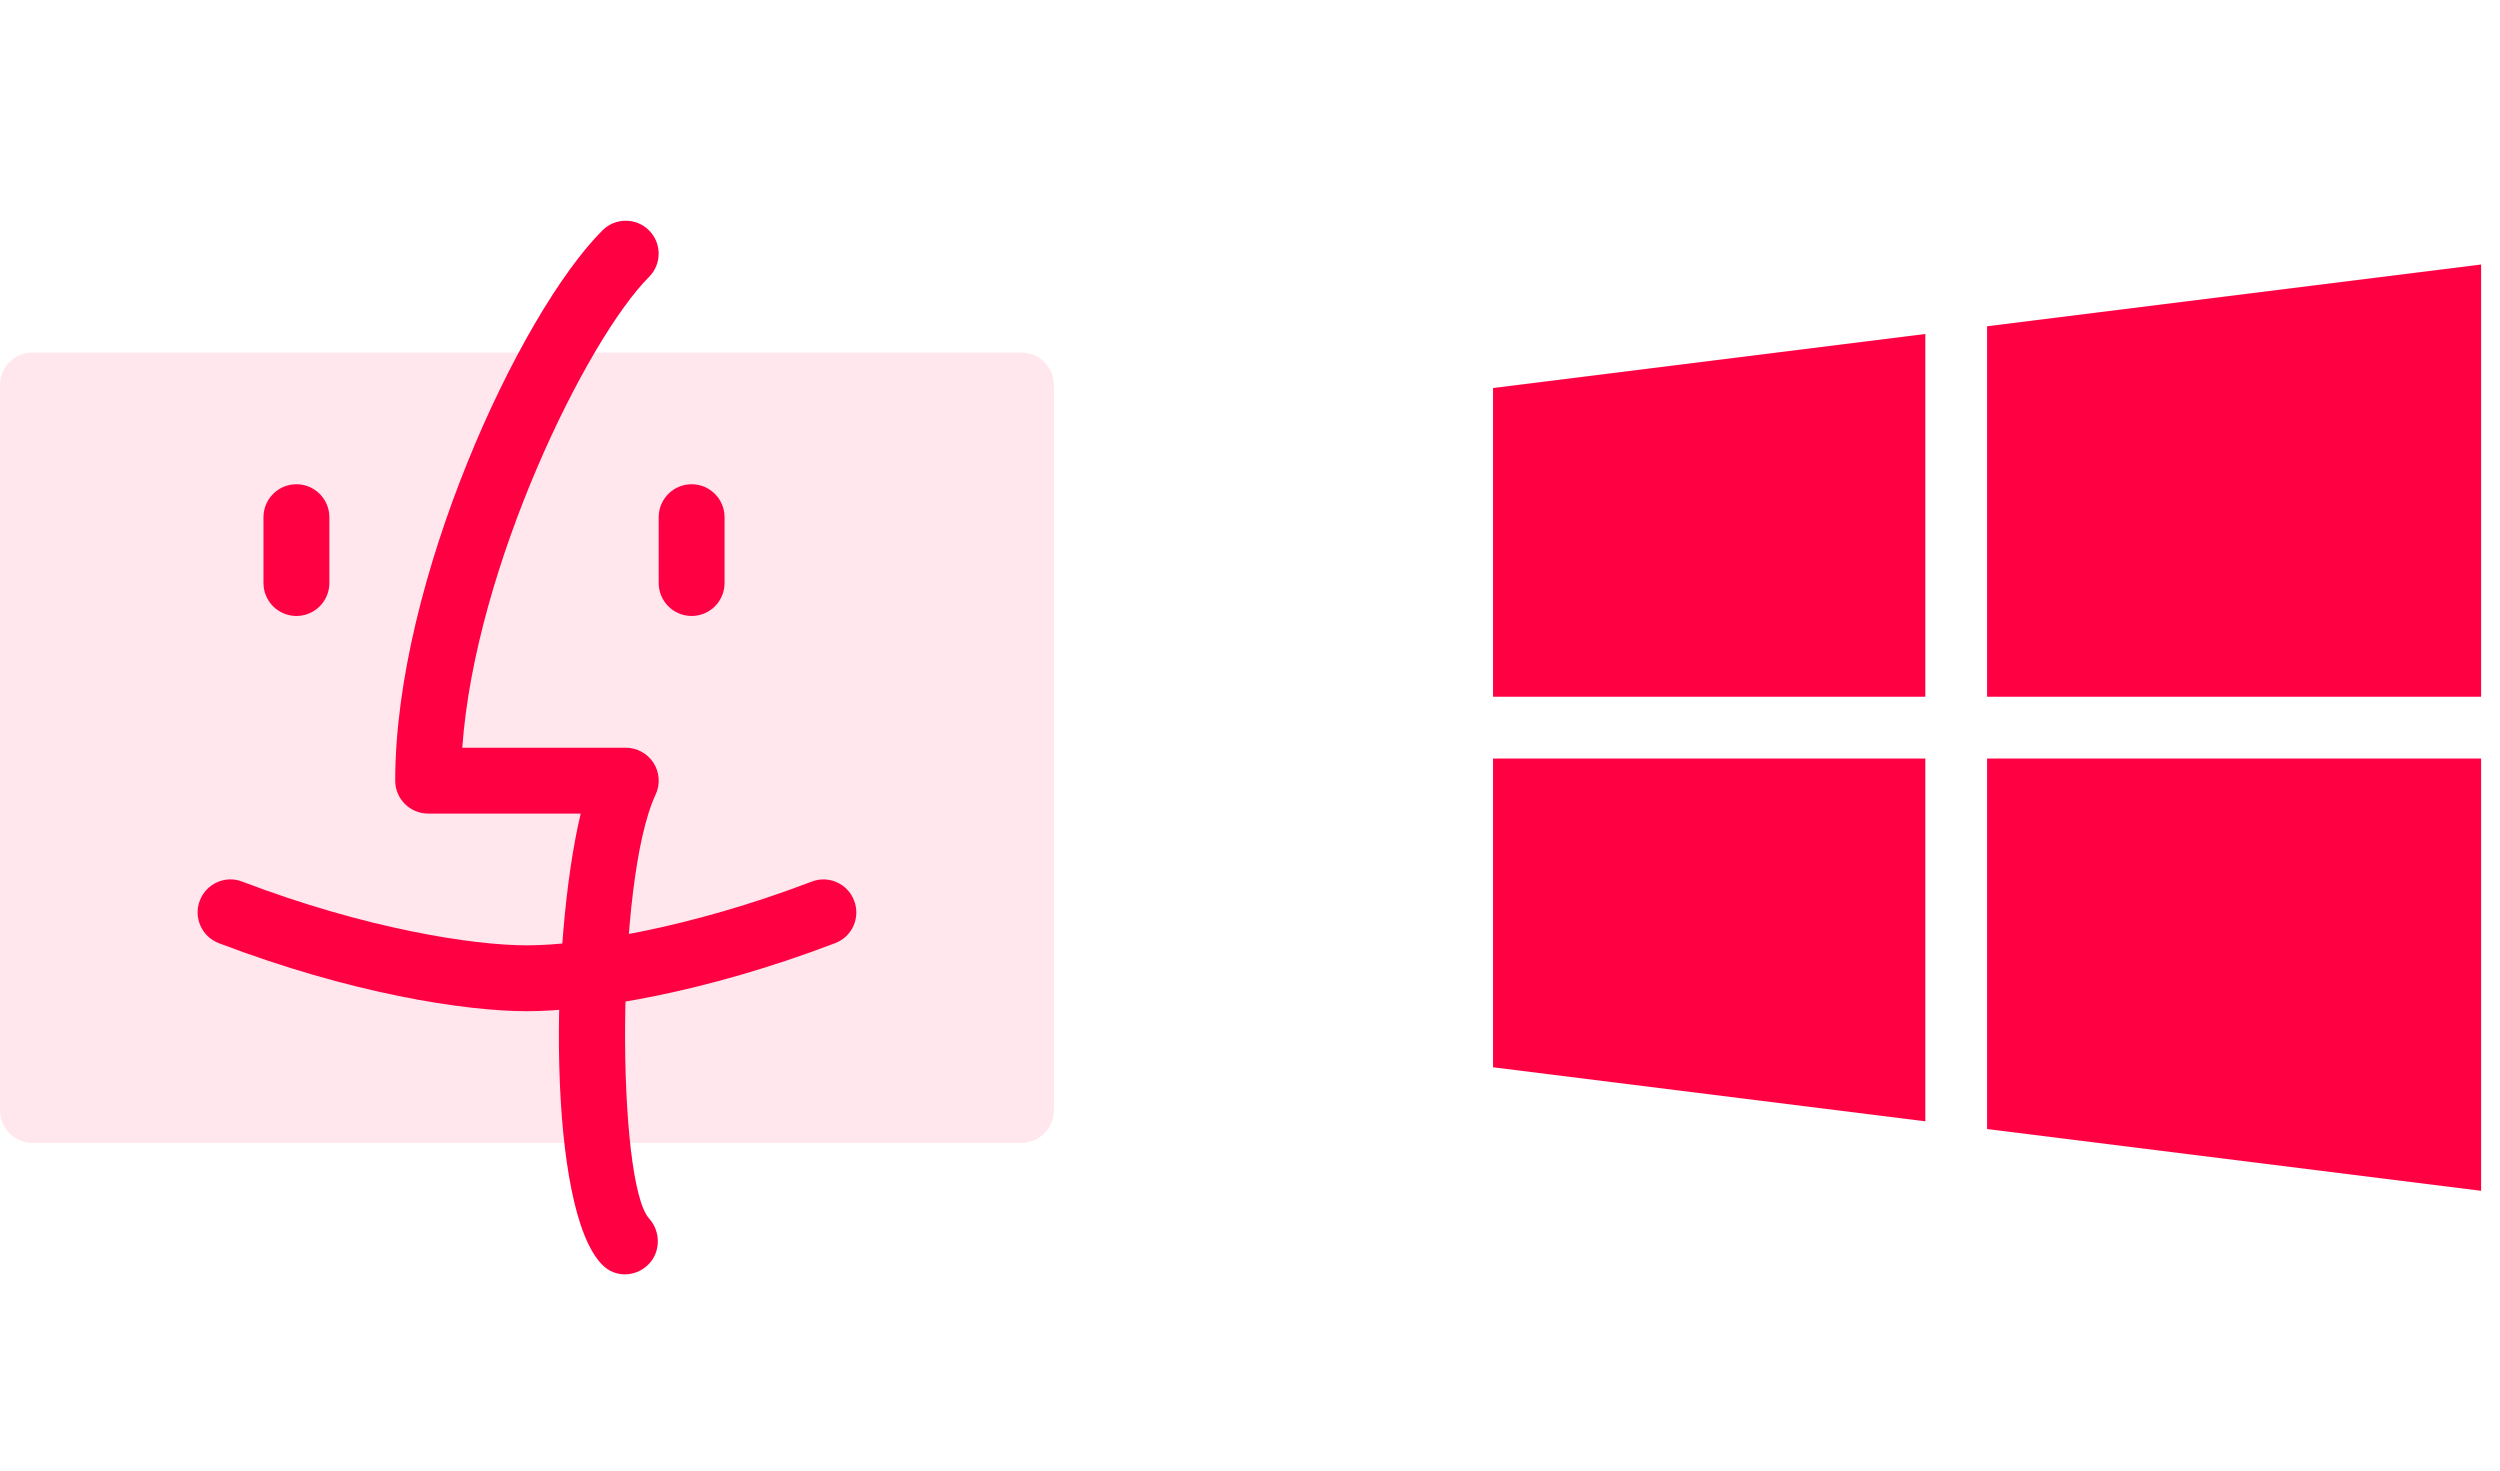
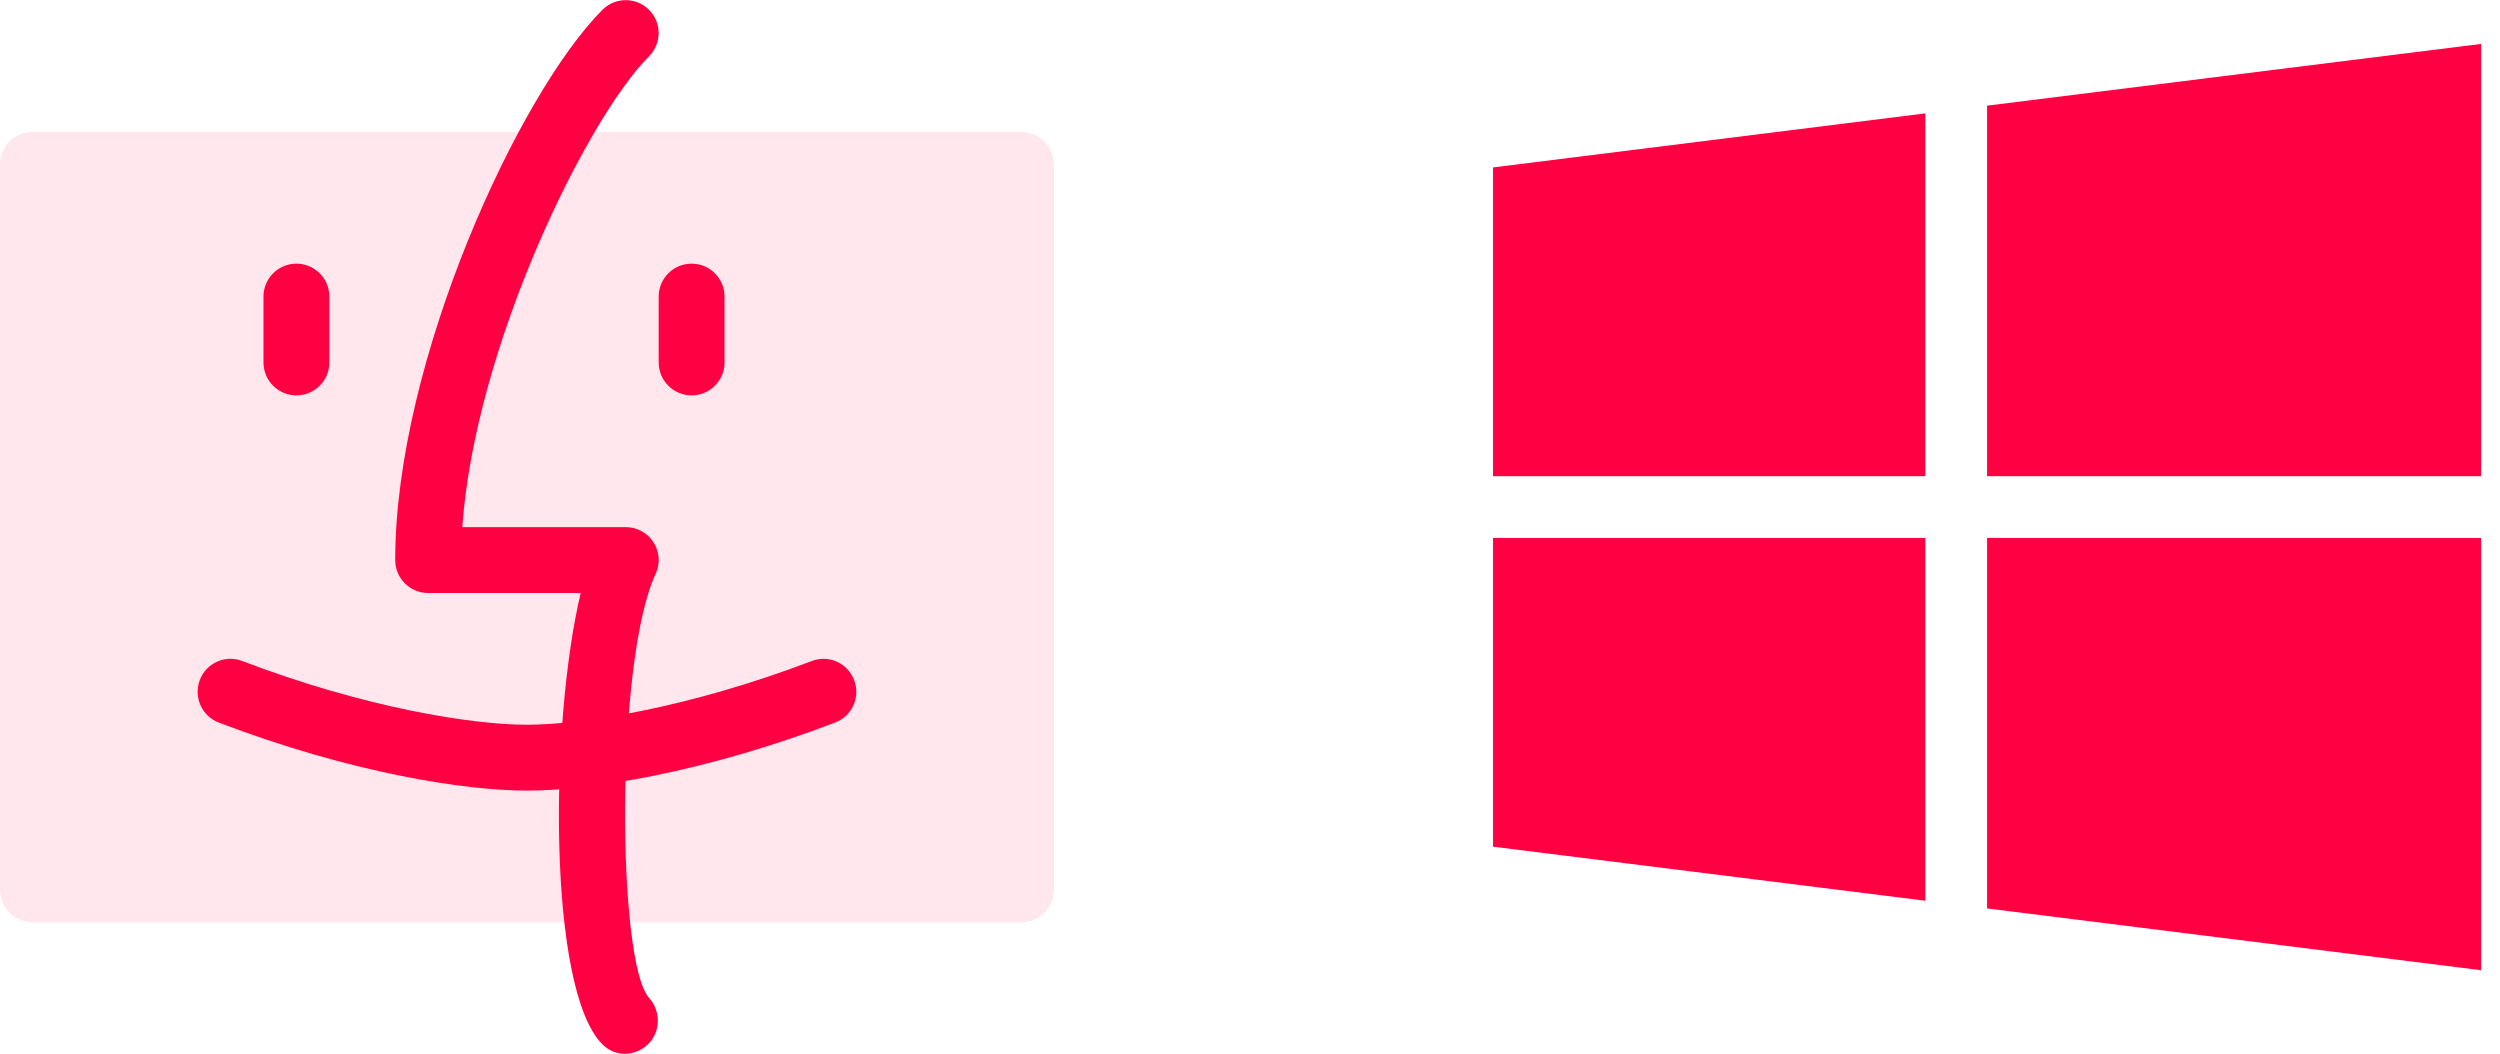
- <svg xmlns="http://www.w3.org/2000/svg" width="102" height="60" viewBox="0 0 102 60" fill="none">
-   <path d="M43 15.726V45.288C43 46.041 42.409 46.632 41.656 46.632H24.376C23.865 41.848 24.322 34.404 25.531 31.851C25.531 31.851 19.995 31.851 17.469 31.851C17.469 26.234 20.076 19.085 22.709 14.382H41.656C42.409 14.382 43 14.973 43 15.726Z" fill="#FFE7ED" />
-   <path d="M24.376 46.632H1.344C0.591 46.632 0 46.041 0 45.288V15.726C0 14.973 0.591 14.382 1.344 14.382H22.709C20.076 19.085 17.469 26.234 17.469 31.851C19.995 31.851 25.531 31.851 25.531 31.851C24.322 34.404 23.865 41.848 24.376 46.632Z" fill="#FFE7ED" />
-   <path d="M25.496 51.994C25.166 51.994 24.838 51.87 24.58 51.612C22.333 49.365 22.43 38.489 23.693 33.194H17.469C16.727 33.194 16.125 32.593 16.125 31.851C16.125 23.732 21.175 12.807 24.58 9.399C25.104 8.875 25.956 8.875 26.48 9.399C27.004 9.923 27.004 10.775 26.48 11.3C23.943 13.839 19.382 23.114 18.861 30.507H25.531C25.991 30.507 26.418 30.741 26.665 31.128C26.913 31.517 26.945 32.004 26.749 32.418C25.101 35.941 25.166 48.253 26.483 49.715C26.972 50.255 26.961 51.112 26.432 51.612C26.168 51.865 25.83 51.994 25.496 51.994Z" fill="#FF0043" />
-   <path d="M21.5 41.257C18.941 41.257 14.295 40.529 8.928 38.481C8.234 38.218 7.888 37.441 8.151 36.748C8.414 36.051 9.191 35.699 9.887 35.971C14.918 37.89 19.288 38.57 21.5 38.57C23.712 38.57 28.082 37.89 33.115 35.971C33.803 35.702 34.585 36.049 34.849 36.748C35.115 37.441 34.768 38.218 34.072 38.481C28.705 40.529 24.058 41.257 21.5 41.257Z" fill="#FF0043" />
-   <path d="M12.094 25.132C11.352 25.132 10.75 24.53 10.75 23.788V21.101C10.75 20.359 11.352 19.757 12.094 19.757C12.835 19.757 13.438 20.359 13.438 21.101V23.788C13.438 24.53 12.835 25.132 12.094 25.132Z" fill="#FF0043" />
-   <path d="M28.219 25.132C27.477 25.132 26.875 24.53 26.875 23.788V21.101C26.875 20.359 27.477 19.757 28.219 19.757C28.96 19.757 29.562 20.359 29.562 21.101V23.788C29.562 24.53 28.96 25.132 28.219 25.132Z" fill="#FF0043" />
-   <path d="M78.553 28.428V13.626L60.916 15.831V28.428H78.553Z" fill="#FF0043" />
-   <path d="M81.073 28.428H101.229V10.792L81.073 13.311V28.428Z" fill="#FF0043" />
-   <path d="M81.073 30.948V46.065L101.229 48.585V30.948H81.073Z" fill="#FF0043" />
-   <path d="M78.553 30.948H60.916V43.545L78.553 45.75V30.948Z" fill="#FF0043" />
+ <svg xmlns="http://www.w3.org/2000/svg" width="102" height="43" viewBox="0 0 102 43" fill="none">
+   <path d="M43 6.726V36.288C43 37.041 42.409 37.632 41.656 37.632H24.376C23.865 32.848 24.322 25.404 25.531 22.851C25.531 22.851 19.995 22.851 17.469 22.851C17.469 17.234 20.076 10.085 22.709 5.382H41.656C42.409 5.382 43 5.973 43 6.726Z" fill="#FFE7ED" />
+   <path d="M24.376 37.632H1.344C0.591 37.632 0 37.041 0 36.288V6.726C0 5.973 0.591 5.382 1.344 5.382H22.709C20.076 10.085 17.469 17.234 17.469 22.851C19.995 22.851 25.531 22.851 25.531 22.851C24.322 25.404 23.865 32.848 24.376 37.632Z" fill="#FFE7ED" />
+   <path d="M25.496 42.994C25.166 42.994 24.838 42.87 24.58 42.612C22.333 40.365 22.43 29.489 23.693 24.195H17.469C16.727 24.195 16.125 23.593 16.125 22.851C16.125 14.732 21.175 3.807 24.58 0.399C25.104 -0.125 25.956 -0.125 26.48 0.399C27.004 0.923 27.004 1.775 26.48 2.299C23.943 4.839 19.382 14.114 18.861 21.507H25.531C25.991 21.507 26.418 21.741 26.665 22.128C26.913 22.517 26.945 23.004 26.749 23.418C25.101 26.941 25.166 39.253 26.483 40.715C26.972 41.255 26.961 42.112 26.432 42.612C26.168 42.865 25.83 42.994 25.496 42.994Z" fill="#FF0043" />
+   <path d="M21.5 32.257C18.941 32.257 14.295 31.529 8.928 29.481C8.234 29.218 7.888 28.441 8.151 27.747C8.414 27.051 9.191 26.699 9.887 26.971C14.918 28.89 19.288 29.57 21.5 29.57C23.712 29.57 28.082 28.89 33.115 26.971C33.803 26.702 34.585 27.049 34.849 27.747C35.115 28.441 34.768 29.218 34.072 29.481C28.705 31.529 24.058 32.257 21.5 32.257Z" fill="#FF0043" />
+   <path d="M12.094 16.132C11.352 16.132 10.75 15.53 10.75 14.788V12.101C10.75 11.359 11.352 10.757 12.094 10.757C12.835 10.757 13.438 11.359 13.438 12.101V14.788C13.438 15.53 12.835 16.132 12.094 16.132Z" fill="#FF0043" />
+   <path d="M28.219 16.132C27.477 16.132 26.875 15.53 26.875 14.788V12.101C26.875 11.359 27.477 10.757 28.219 10.757C28.96 10.757 29.562 11.359 29.562 12.101V14.788C29.562 15.53 28.96 16.132 28.219 16.132Z" fill="#FF0043" />
+   <path d="M78.553 19.428V4.626L60.916 6.831V19.428H78.553Z" fill="#FF0043" />
+   <path d="M81.073 19.428H101.229V1.792L81.073 4.311V19.428Z" fill="#FF0043" />
+   <path d="M81.073 21.948V37.065L101.229 39.585V21.948H81.073Z" fill="#FF0043" />
+   <path d="M78.553 21.948H60.916V34.545L78.553 36.75V21.948Z" fill="#FF0043" />
</svg>
